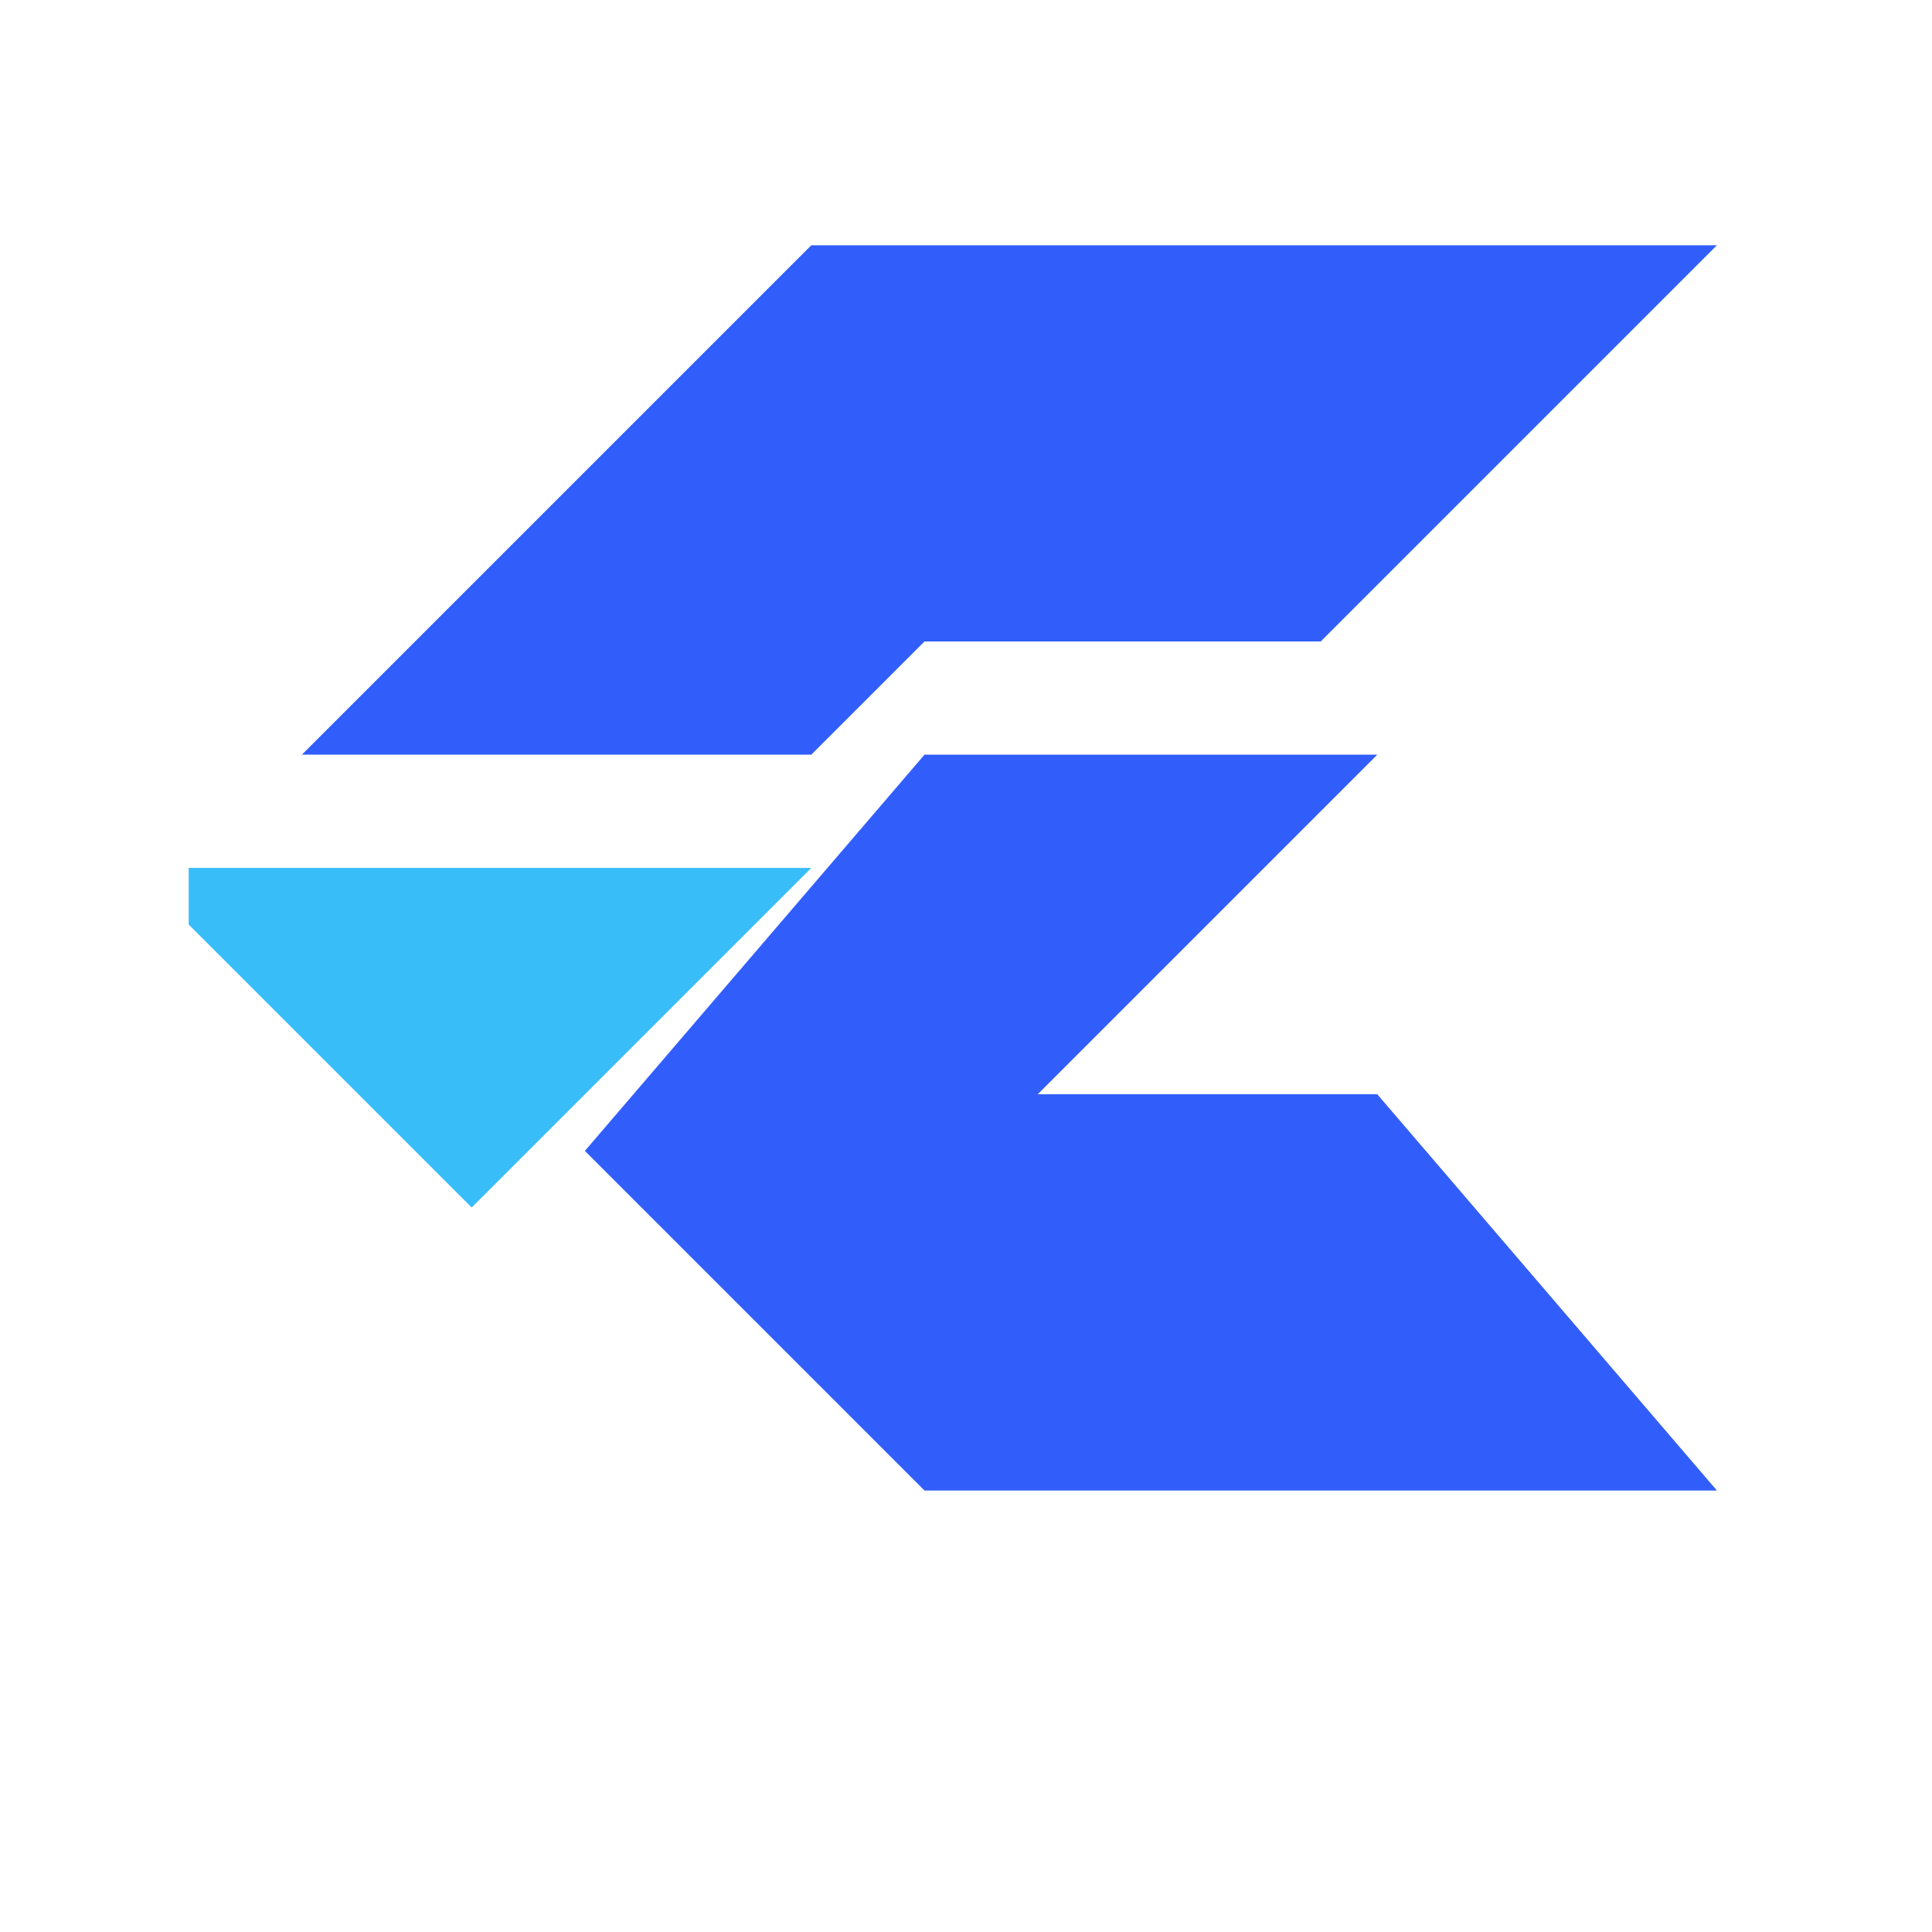
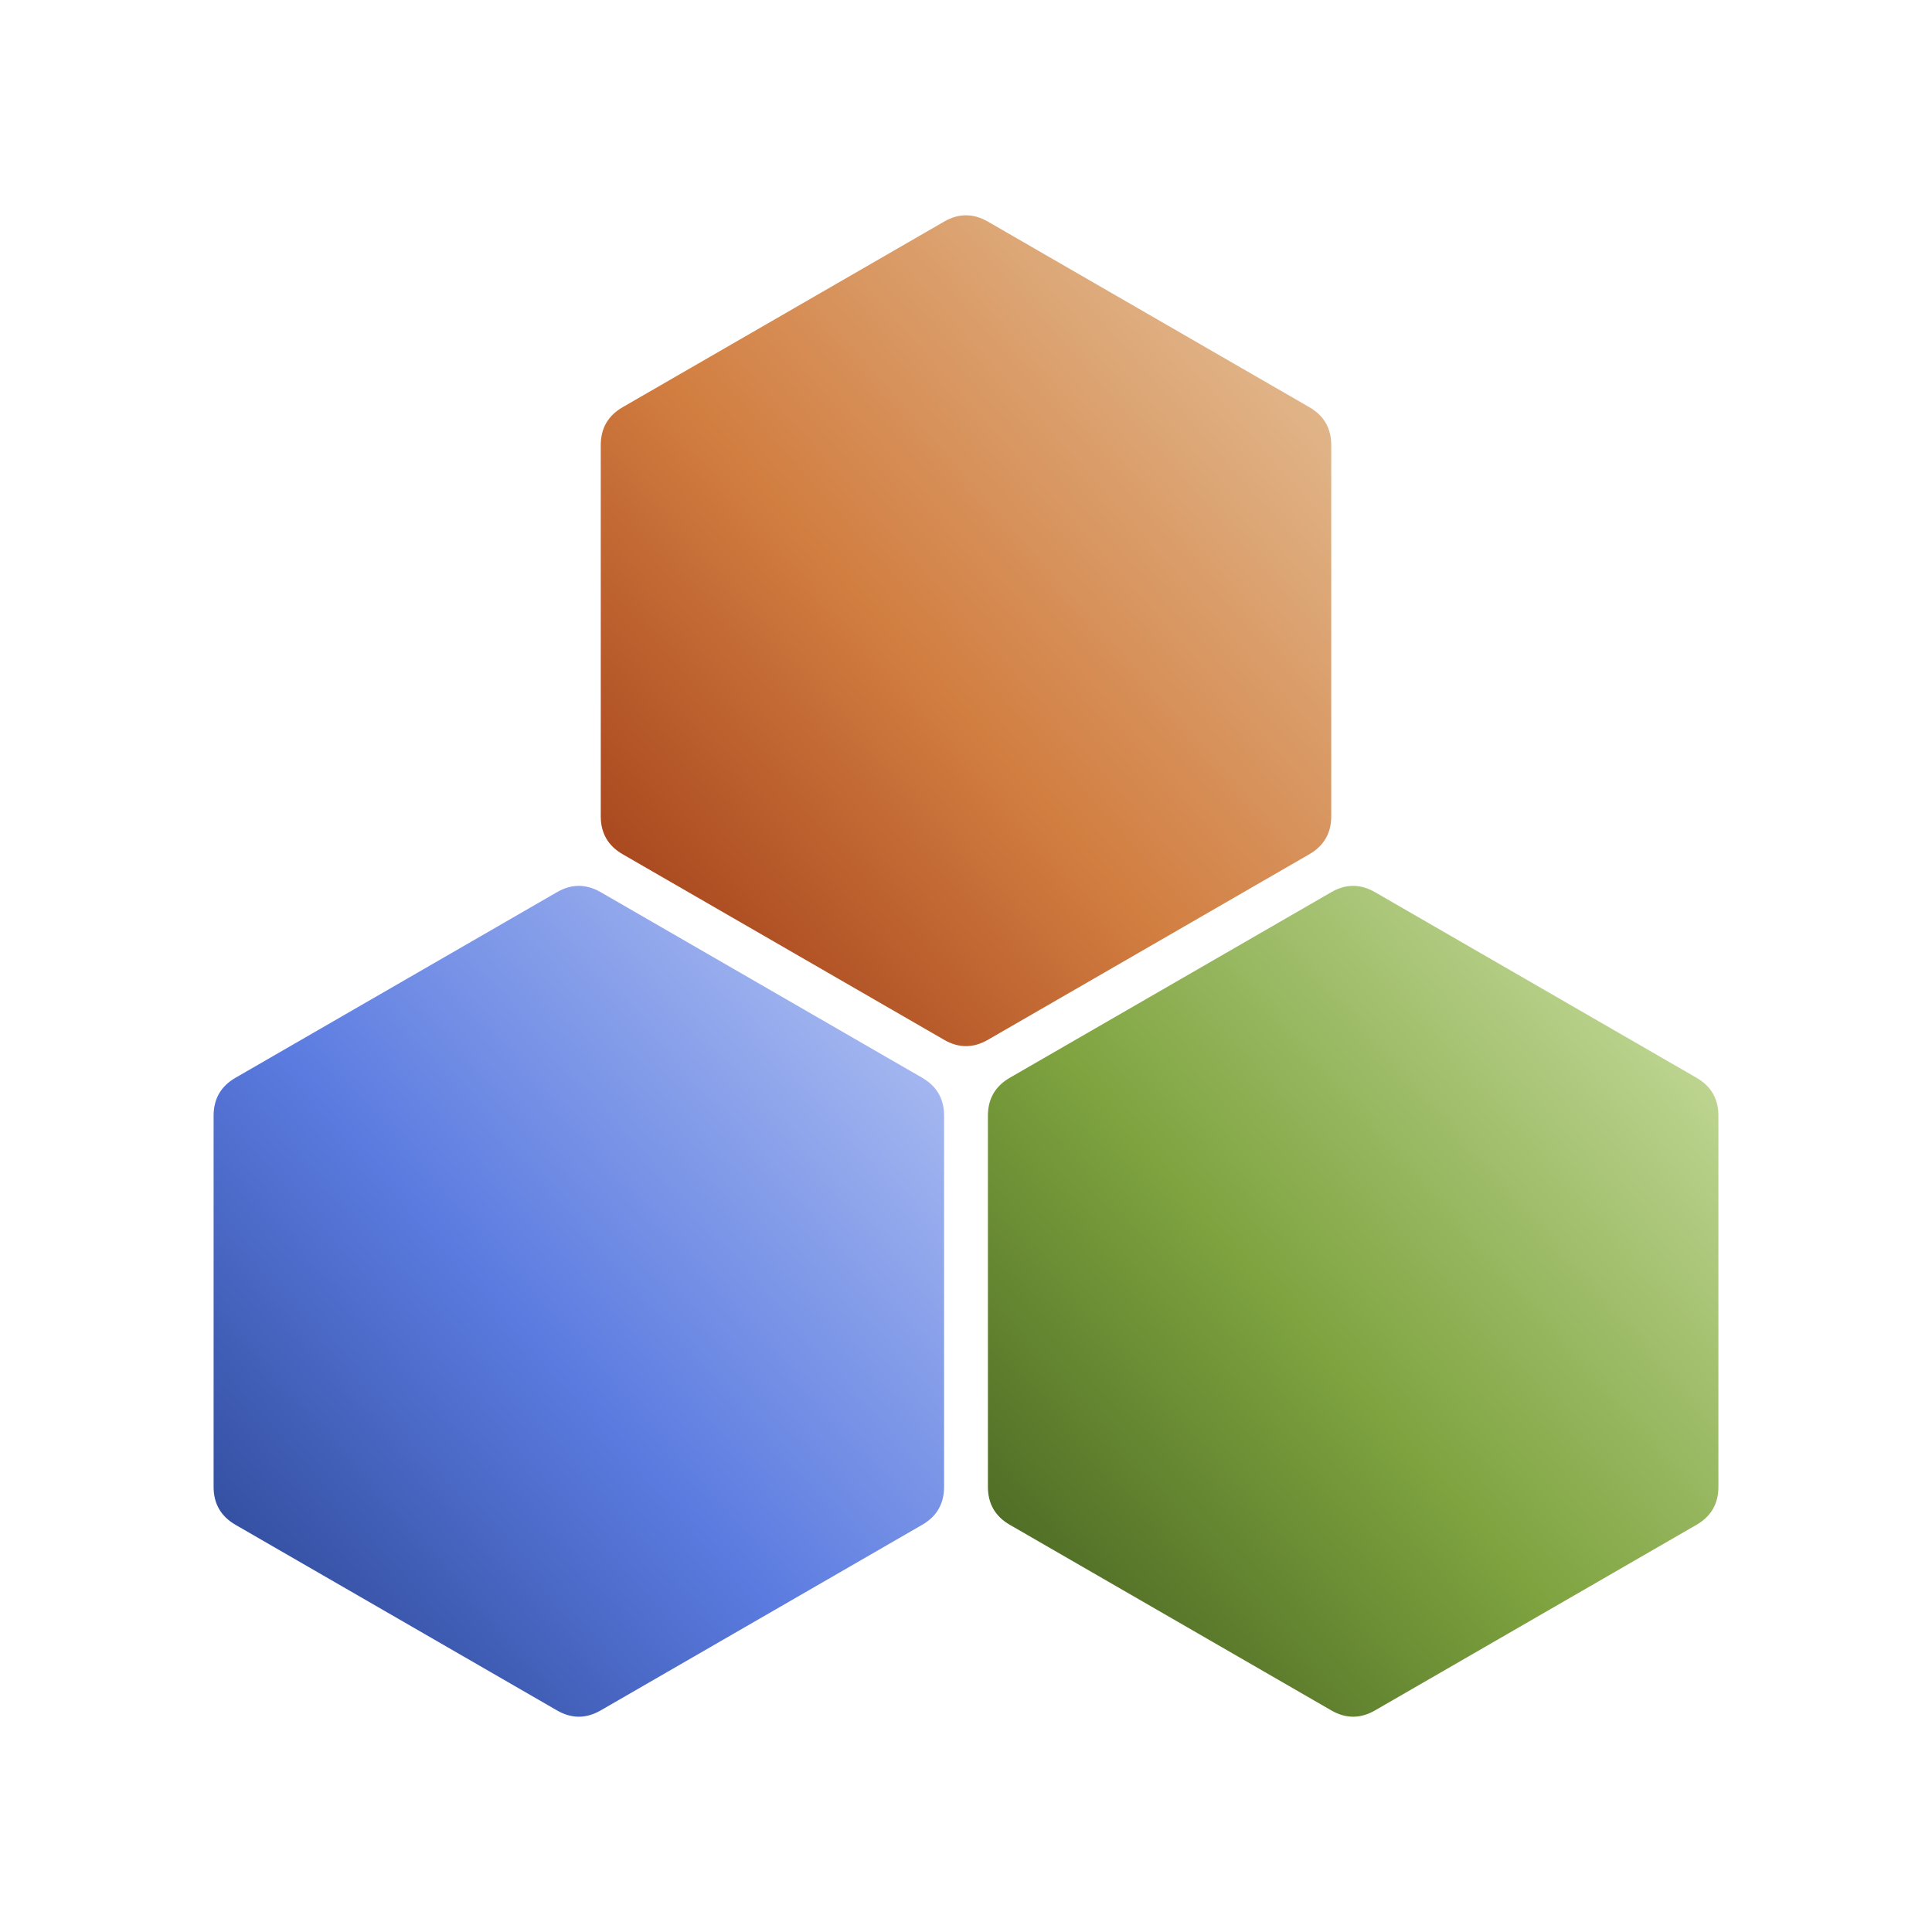
<svg xmlns="http://www.w3.org/2000/svg" viewBox="0 0 1024 1024">
-   <path fill="#315EFB" d="M160 400 430 130h480L700 340H490l-60 60H160Z" />
-   <path fill="#38BDF8" d="M100 460h330L250 640 100 490v-30Z" />
-   <path fill="#315EFB" d="M490 400h240L550 580h180l180 210H490L310 610l180-210Z" />
+   <defs>
+     <linearGradient id="a" x1="1" y1="0" x2="0" y2="1">
+       <stop offset="0" stop-color="#e5c59e" />
+       <stop offset=".55" stop-color="#d27e41" />
+       <stop offset="1" stop-color="#9A3412" />
+     </linearGradient>
+     <linearGradient id="b" x1="1" y1="0" x2="0" y2="1">
+       <stop offset="0" stop-color="#b9c8f5" />
+       <stop offset=".55" stop-color="#5b7be0" />
+       <stop offset="1" stop-color="#26408b" />
+     </linearGradient>
+     <linearGradient id="c" x1="1" y1="0" x2="0" y2="1">
+       <stop offset="0" stop-color="#cfe3a8" />
+       <stop offset=".55" stop-color="#7ea33f" />
+       <stop offset="1" stop-color="#3f5a1c" />
+     </linearGradient>
+   </defs>
+   <g transform="translate(-51.2 -51.2) scale(5.632)">
+     <path d="M94.91 4.94Q100 2 105.09 4.94L179.78 48.06Q184.87 51 184.87 56.88L184.87 143.12Q184.87 149 179.78 151.94L105.09 195.06Q100 198 94.91 195.06L20.22 151.94Q15.13 149 15.13 143.12L15.13 56.88Q15.13 51 20.22 48.06Z" transform="translate(100 68.44645) scale(0.405) translate(-100 -100)" fill="url(#a)" />
+     <path d="M94.91 4.94Q100 2 105.09 4.94L179.78 48.06Q184.87 51 184.87 56.88L184.87 143.12Q184.87 149 179.78 151.94L105.09 195.06Q100 198 94.91 195.06L20.22 151.94Q15.13 149 15.13 143.12L15.13 56.88Q15.13 51 20.22 48.06Z" transform="translate(63.5651 131.5536) scale(0.405) translate(-100 -100)" fill="url(#b)" />
+     <path d="M94.91 4.94Q100 2 105.09 4.94L179.78 48.06Q184.87 51 184.87 56.88L184.87 143.12Q184.87 149 179.78 151.94L105.09 195.06Q100 198 94.91 195.06L20.22 151.94Q15.13 149 15.13 143.12L15.13 56.88Q15.13 51 20.22 48.06Z" transform="translate(136.4349 131.5536) scale(0.405) translate(-100 -100)" fill="url(#c)" />
+   </g>
</svg>
